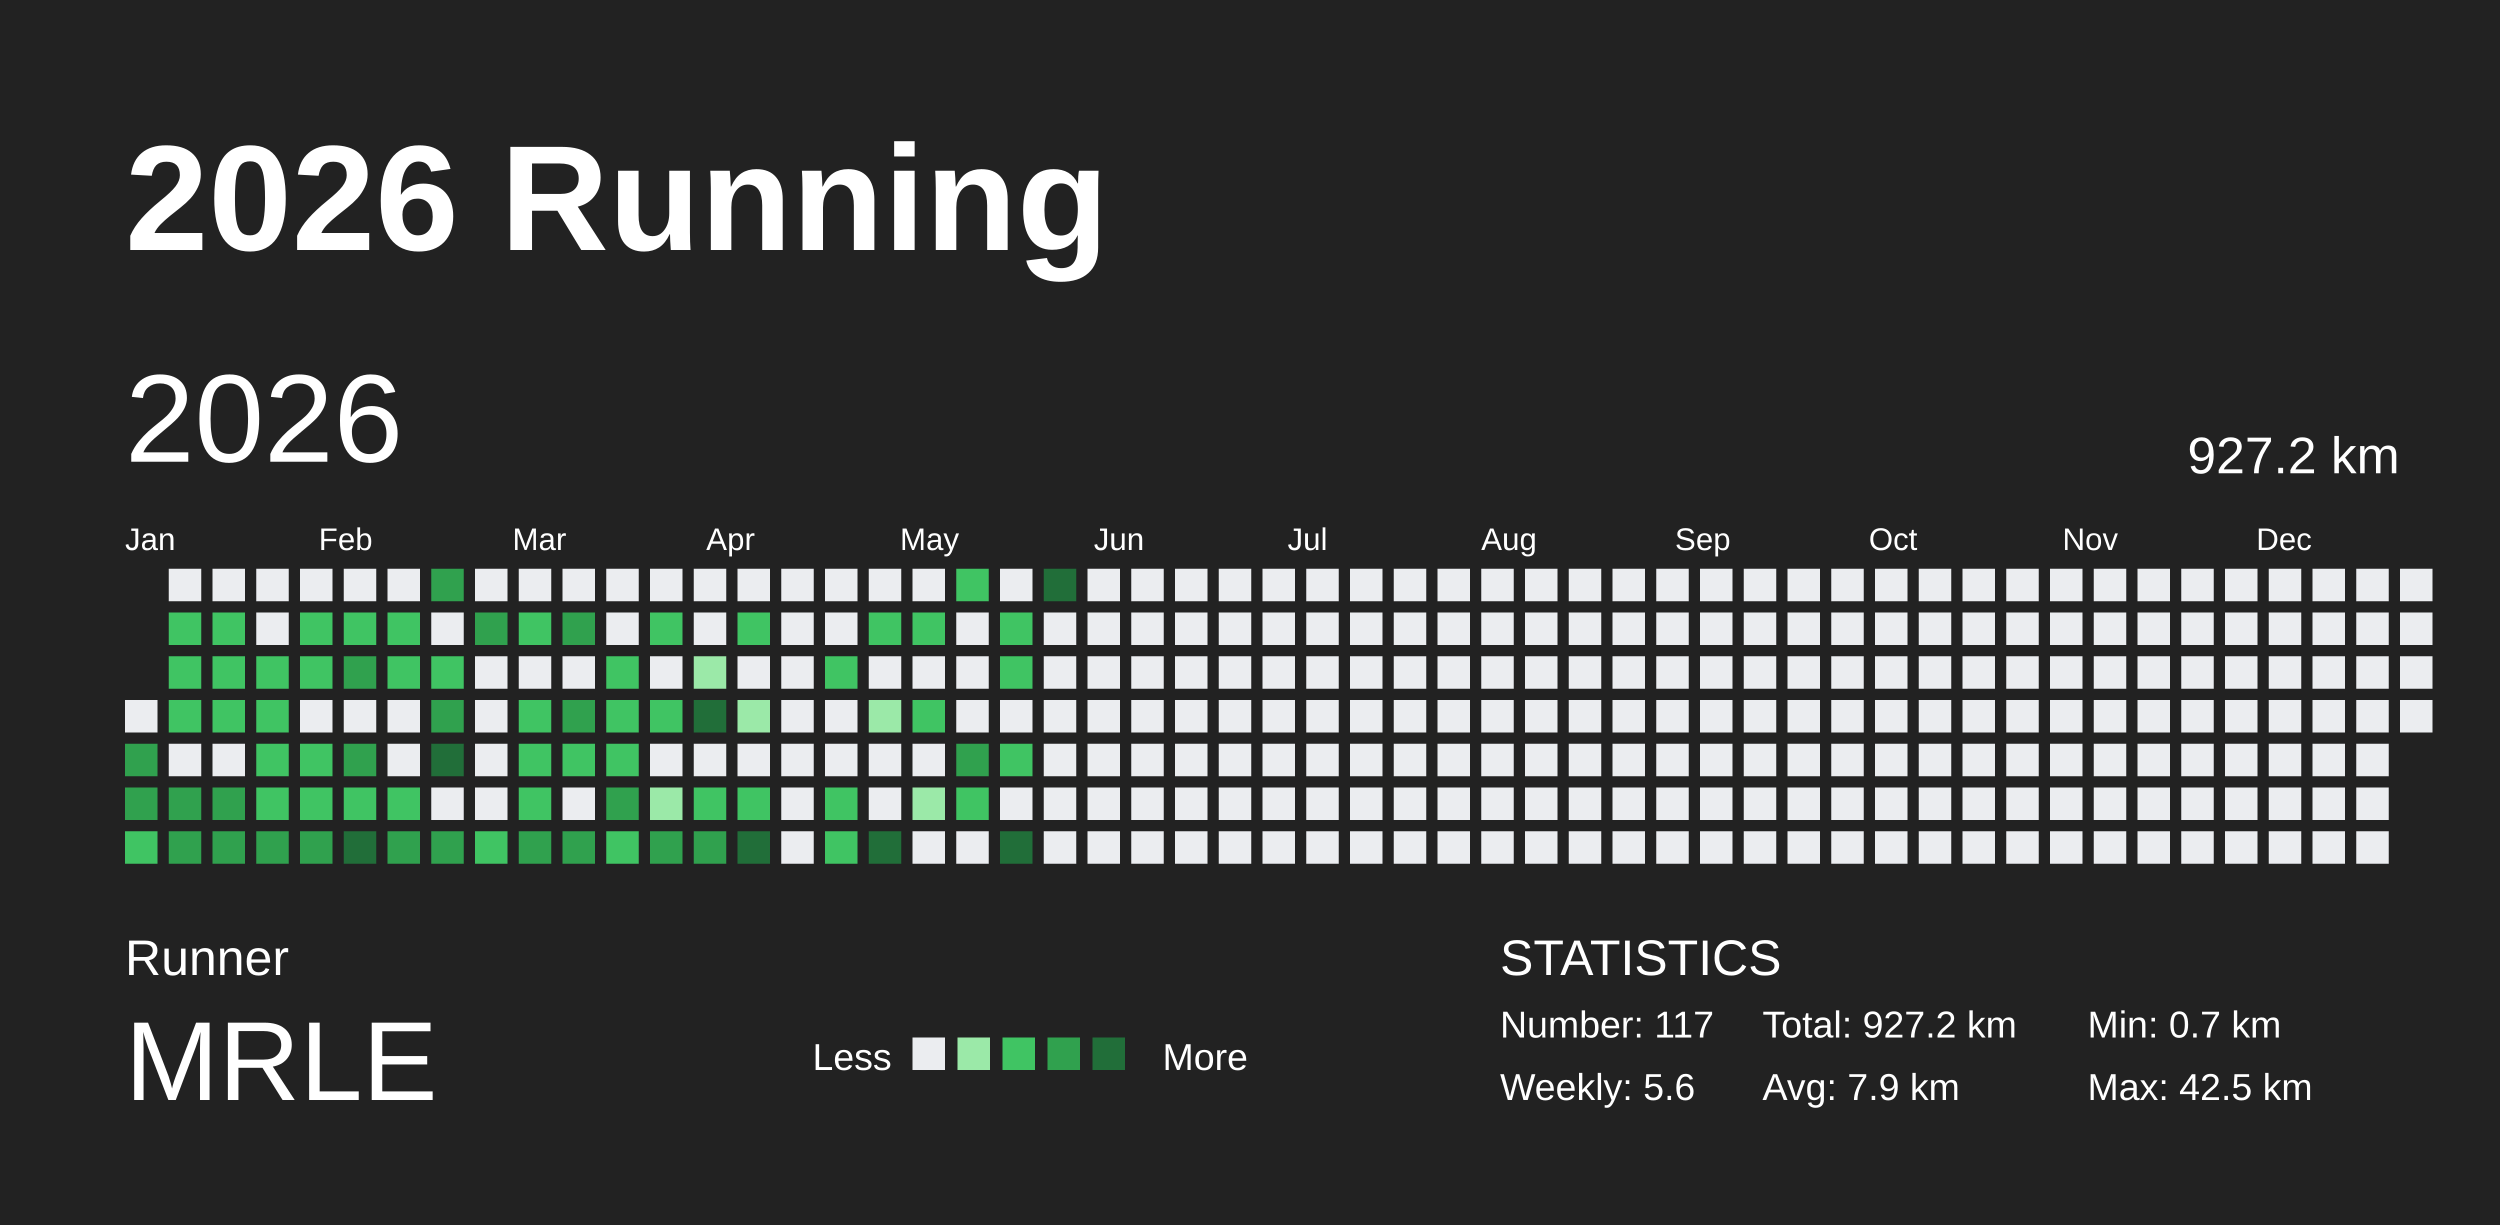
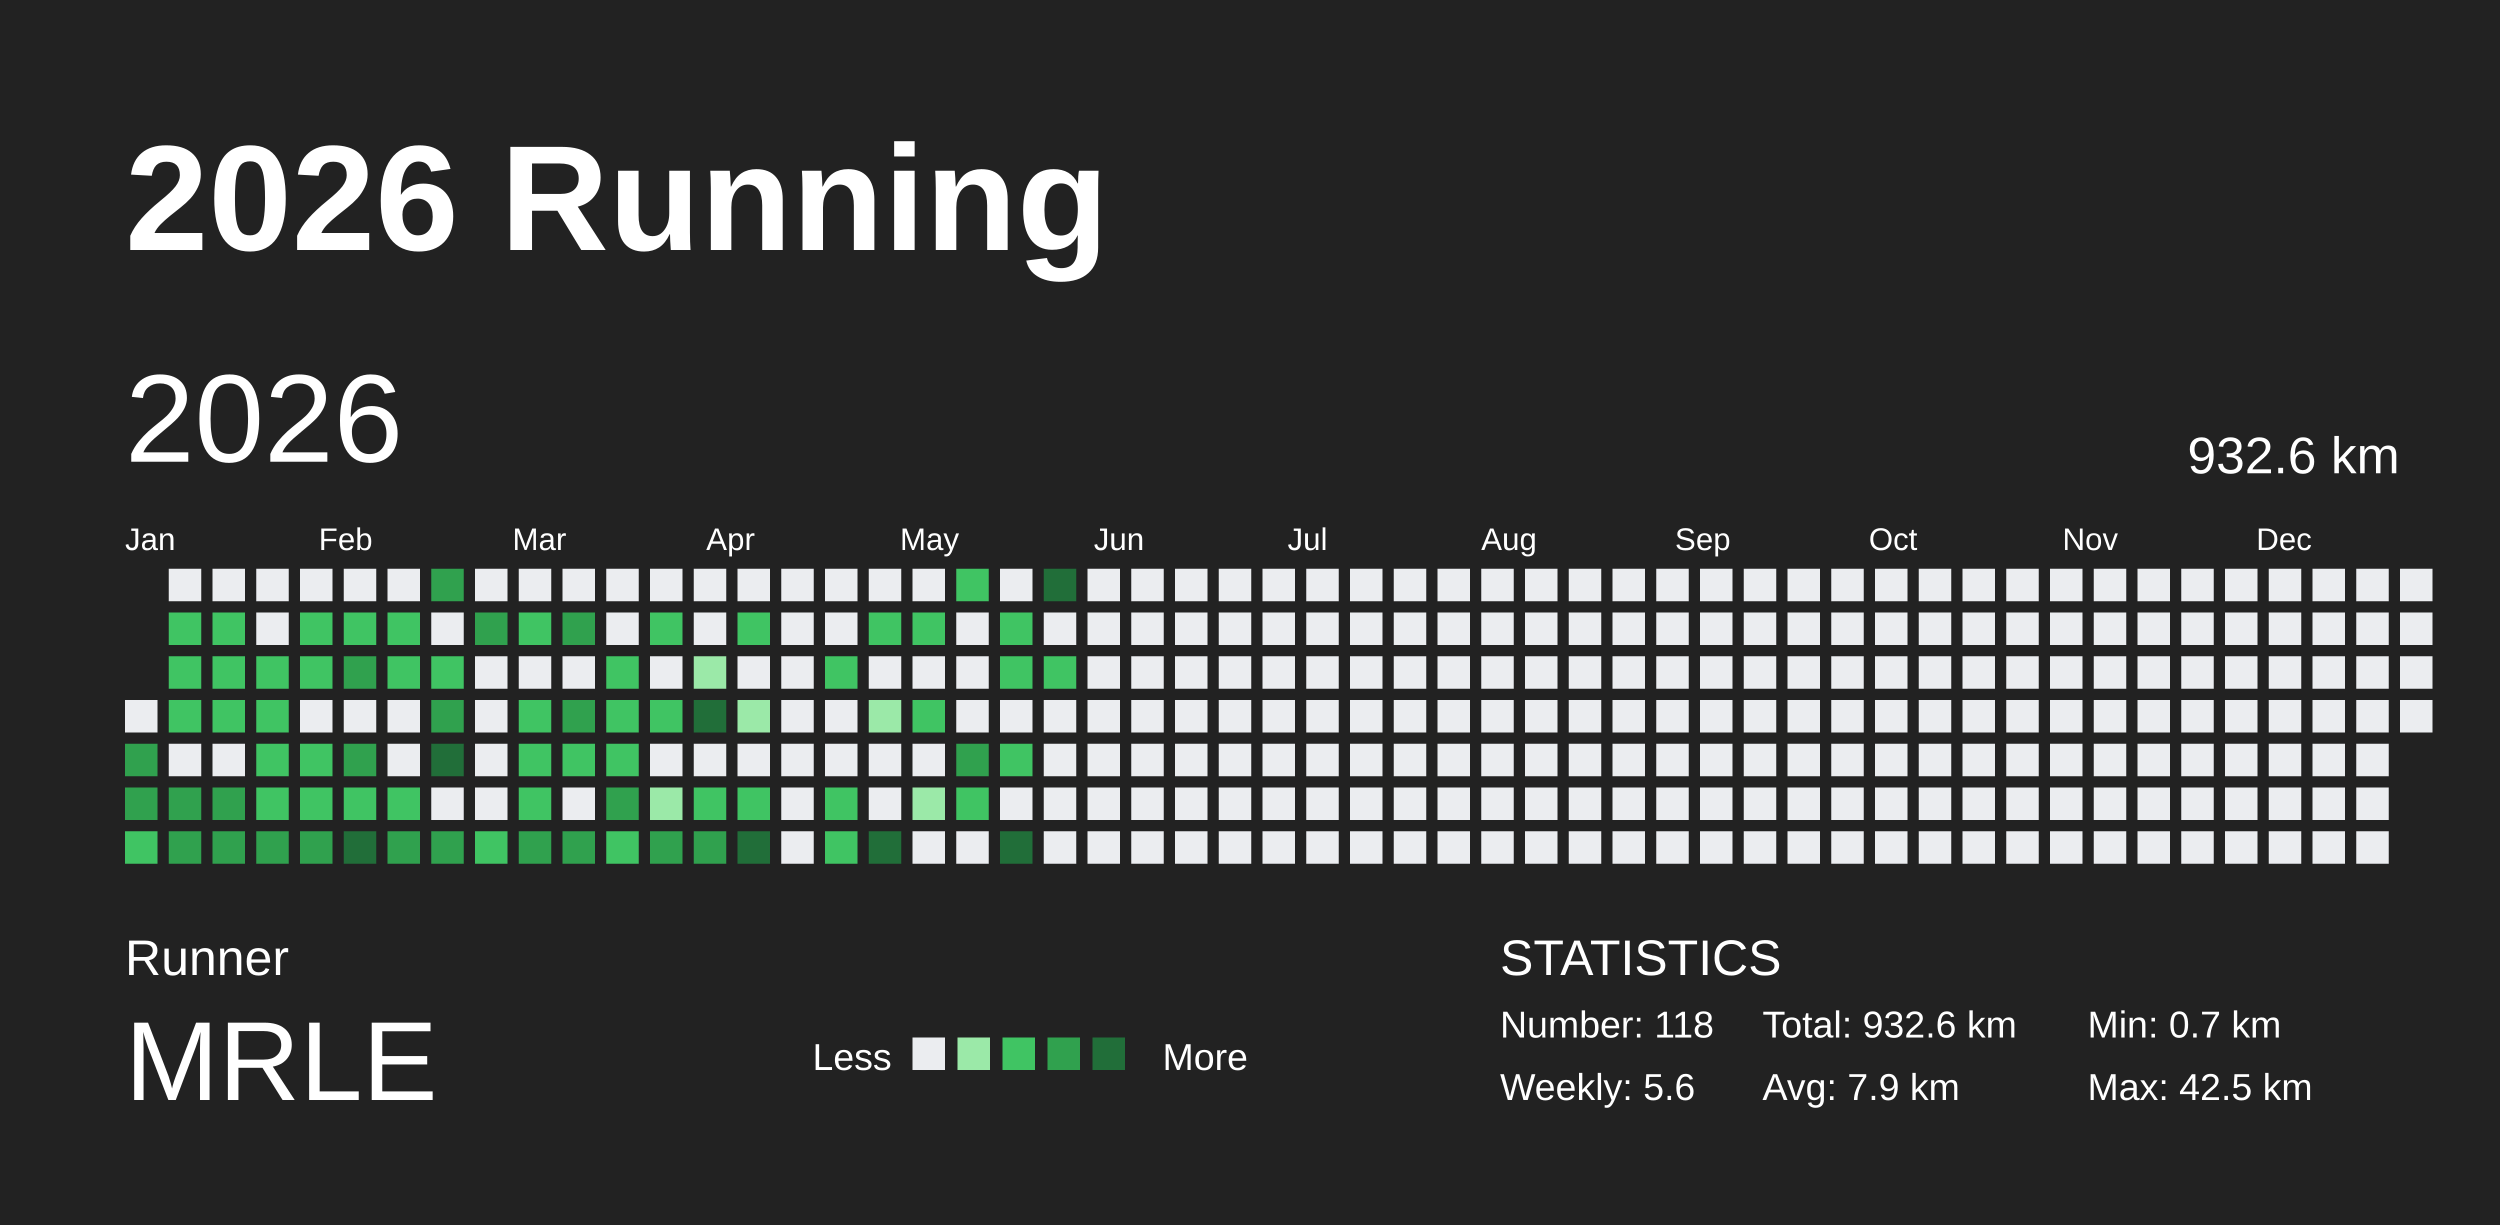
<svg xmlns="http://www.w3.org/2000/svg" baseProfile="full" height="98mm" version="1.1" viewBox="0,0,200,98" width="200mm">
  <defs />
  <rect fill="#222222" height="98" width="200" x="0" y="0" />
  <text fill="#FFFFFF" style="font-size:12px; font-family:Arial; font-weight:bold;" x="10" y="20">2026 Running</text>
  <text fill="#FFFFFF" style="font-size:4px; font-family:Arial" x="10" y="78">Runner</text>
  <text fill="#FFFFFF" style="font-size:9px; font-family:Arial" x="10" y="88">MRLE</text>
  <text fill="#FFFFFF" style="font-size:3px; font-family:Arial" x="65" y="85.6">Less</text>
  <rect fill="#ebedf0" height="2.6" width="2.6" x="73" y="83" />
  <rect fill="#9be9a8" height="2.6" width="2.6" x="76.6" y="83" />
  <rect fill="#40c463" height="2.6" width="2.6" x="80.2" y="83" />
  <rect fill="#30a14e" height="2.6" width="2.6" x="83.8" y="83" />
  <rect fill="#216e39" height="2.6" width="2.6" x="87.4" y="83" />
  <text fill="#FFFFFF" style="font-size:3px; font-family:Arial" x="93" y="85.6">More</text>
  <text fill="#FFFFFF" style="font-size:4px; font-family:Arial" x="120" y="78">STATISTICS</text>
-   <text fill="#FFFFFF" style="font-size:3px; font-family:Arial" x="120" y="83">Number: 117</text>
+   <text fill="#FFFFFF" style="font-size:3px; font-family:Arial" x="120" y="83">Number: 118</text>
  <text fill="#FFFFFF" style="font-size:3px; font-family:Arial" x="120" y="88">Weekly: 5.6</text>
-   <text fill="#FFFFFF" style="font-size:3px; font-family:Arial" x="141" y="83">Total: 927.2 km</text>
+   <text fill="#FFFFFF" style="font-size:3px; font-family:Arial" x="141" y="83">Total: 932.6 km</text>
  <text fill="#FFFFFF" style="font-size:3px; font-family:Arial" x="141" y="88">Avg: 7.9 km</text>
  <text fill="#FFFFFF" style="font-size:3px; font-family:Arial" x="167" y="83">Min: 0.7 km</text>
  <text fill="#FFFFFF" style="font-size:3px; font-family:Arial" x="167" y="88">Max: 42.5 km</text>
  <text dominant-baseline="hanging" fill="#FFFFFF" style="font-size:10.0px; font-family:Arial;" x="10" y="30">2026</text>
-   <text dominant-baseline="hanging" fill="#FFFFFF" style="font-size:4.125px; font-family:Arial;" x="175" y="35">927.2 km</text>
+   <text dominant-baseline="hanging" fill="#FFFFFF" style="font-size:4.125px; font-family:Arial;" x="175" y="35">932.6 km</text>
  <text fill="#FFFFFF" style="font-size:2.5px; font-family:Arial" x="10.0" y="44">Jan</text>
  <text fill="#FFFFFF" style="font-size:2.5px; font-family:Arial" x="25.5" y="44">Feb</text>
  <text fill="#FFFFFF" style="font-size:2.5px; font-family:Arial" x="41.0" y="44">Mar</text>
  <text fill="#FFFFFF" style="font-size:2.5px; font-family:Arial" x="56.5" y="44">Apr</text>
  <text fill="#FFFFFF" style="font-size:2.5px; font-family:Arial" x="72.0" y="44">May</text>
  <text fill="#FFFFFF" style="font-size:2.5px; font-family:Arial" x="87.5" y="44">Jun</text>
  <text fill="#FFFFFF" style="font-size:2.5px; font-family:Arial" x="103.0" y="44">Jul</text>
  <text fill="#FFFFFF" style="font-size:2.5px; font-family:Arial" x="118.5" y="44">Aug</text>
  <text fill="#FFFFFF" style="font-size:2.5px; font-family:Arial" x="134.0" y="44">Sep</text>
  <text fill="#FFFFFF" style="font-size:2.5px; font-family:Arial" x="149.5" y="44">Oct</text>
  <text fill="#FFFFFF" style="font-size:2.5px; font-family:Arial" x="165.0" y="44">Nov</text>
  <text fill="#FFFFFF" style="font-size:2.5px; font-family:Arial" x="180.5" y="44">Dec</text>
  <rect fill="#ebedf0" height="2.6" width="2.6" x="10.0" y="56.0" />
  <rect fill="#30a14e" height="2.6" width="2.6" x="10.0" y="59.5" />
  <rect fill="#30a14e" height="2.6" width="2.6" x="10.0" y="63.0" />
  <rect fill="#40c463" height="2.6" width="2.6" x="10.0" y="66.5" />
  <rect fill="#ebedf0" height="2.6" width="2.6" x="13.5" y="45.5" />
  <rect fill="#40c463" height="2.6" width="2.6" x="13.5" y="49.0" />
  <rect fill="#40c463" height="2.6" width="2.6" x="13.5" y="52.5" />
  <rect fill="#40c463" height="2.6" width="2.6" x="13.5" y="56.0" />
  <rect fill="#ebedf0" height="2.6" width="2.6" x="13.5" y="59.5" />
  <rect fill="#30a14e" height="2.6" width="2.6" x="13.5" y="63.0" />
  <rect fill="#30a14e" height="2.6" width="2.6" x="13.5" y="66.5" />
  <rect fill="#ebedf0" height="2.6" width="2.6" x="17.0" y="45.5" />
  <rect fill="#40c463" height="2.6" width="2.6" x="17.0" y="49.0" />
  <rect fill="#40c463" height="2.6" width="2.6" x="17.0" y="52.5" />
  <rect fill="#40c463" height="2.6" width="2.6" x="17.0" y="56.0" />
  <rect fill="#ebedf0" height="2.6" width="2.6" x="17.0" y="59.5" />
  <rect fill="#30a14e" height="2.6" width="2.6" x="17.0" y="63.0" />
  <rect fill="#30a14e" height="2.6" width="2.6" x="17.0" y="66.5" />
  <rect fill="#ebedf0" height="2.6" width="2.6" x="20.5" y="45.5" />
  <rect fill="#ebedf0" height="2.6" width="2.6" x="20.5" y="49.0" />
  <rect fill="#40c463" height="2.6" width="2.6" x="20.5" y="52.5" />
  <rect fill="#40c463" height="2.6" width="2.6" x="20.5" y="56.0" />
  <rect fill="#40c463" height="2.6" width="2.6" x="20.5" y="59.5" />
  <rect fill="#40c463" height="2.6" width="2.6" x="20.5" y="63.0" />
  <rect fill="#30a14e" height="2.6" width="2.6" x="20.5" y="66.5" />
  <rect fill="#ebedf0" height="2.6" width="2.6" x="24.0" y="45.5" />
  <rect fill="#40c463" height="2.6" width="2.6" x="24.0" y="49.0" />
  <rect fill="#40c463" height="2.6" width="2.6" x="24.0" y="52.5" />
  <rect fill="#ebedf0" height="2.6" width="2.6" x="24.0" y="56.0" />
  <rect fill="#40c463" height="2.6" width="2.6" x="24.0" y="59.5" />
  <rect fill="#40c463" height="2.6" width="2.6" x="24.0" y="63.0" />
  <rect fill="#30a14e" height="2.6" width="2.6" x="24.0" y="66.5" />
  <rect fill="#ebedf0" height="2.6" width="2.6" x="27.5" y="45.5" />
  <rect fill="#40c463" height="2.6" width="2.6" x="27.5" y="49.0" />
  <rect fill="#30a14e" height="2.6" width="2.6" x="27.5" y="52.5" />
  <rect fill="#ebedf0" height="2.6" width="2.6" x="27.5" y="56.0" />
  <rect fill="#30a14e" height="2.6" width="2.6" x="27.5" y="59.5" />
  <rect fill="#40c463" height="2.6" width="2.6" x="27.5" y="63.0" />
  <rect fill="#216e39" height="2.6" width="2.6" x="27.5" y="66.5" />
  <rect fill="#ebedf0" height="2.6" width="2.6" x="31.0" y="45.5" />
  <rect fill="#40c463" height="2.6" width="2.6" x="31.0" y="49.0" />
  <rect fill="#40c463" height="2.6" width="2.6" x="31.0" y="52.5" />
  <rect fill="#ebedf0" height="2.6" width="2.6" x="31.0" y="56.0" />
  <rect fill="#ebedf0" height="2.6" width="2.6" x="31.0" y="59.5" />
  <rect fill="#40c463" height="2.6" width="2.6" x="31.0" y="63.0" />
  <rect fill="#30a14e" height="2.6" width="2.6" x="31.0" y="66.5" />
  <rect fill="#30a14e" height="2.6" width="2.6" x="34.5" y="45.5" />
  <rect fill="#ebedf0" height="2.6" width="2.6" x="34.5" y="49.0" />
  <rect fill="#40c463" height="2.6" width="2.6" x="34.5" y="52.5" />
  <rect fill="#30a14e" height="2.6" width="2.6" x="34.5" y="56.0" />
  <rect fill="#216e39" height="2.6" width="2.6" x="34.5" y="59.5" />
  <rect fill="#ebedf0" height="2.6" width="2.6" x="34.5" y="63.0" />
  <rect fill="#30a14e" height="2.6" width="2.6" x="34.5" y="66.5" />
  <rect fill="#ebedf0" height="2.6" width="2.6" x="38.0" y="45.5" />
  <rect fill="#30a14e" height="2.6" width="2.6" x="38.0" y="49.0" />
  <rect fill="#ebedf0" height="2.6" width="2.6" x="38.0" y="52.5" />
  <rect fill="#ebedf0" height="2.6" width="2.6" x="38.0" y="56.0" />
  <rect fill="#ebedf0" height="2.6" width="2.6" x="38.0" y="59.5" />
  <rect fill="#ebedf0" height="2.6" width="2.6" x="38.0" y="63.0" />
  <rect fill="#40c463" height="2.6" width="2.6" x="38.0" y="66.5" />
  <rect fill="#ebedf0" height="2.6" width="2.6" x="41.5" y="45.5" />
  <rect fill="#40c463" height="2.6" width="2.6" x="41.5" y="49.0" />
  <rect fill="#ebedf0" height="2.6" width="2.6" x="41.5" y="52.5" />
  <rect fill="#40c463" height="2.6" width="2.6" x="41.5" y="56.0" />
  <rect fill="#40c463" height="2.6" width="2.6" x="41.5" y="59.5" />
  <rect fill="#40c463" height="2.6" width="2.6" x="41.5" y="63.0" />
  <rect fill="#30a14e" height="2.6" width="2.6" x="41.5" y="66.5" />
  <rect fill="#ebedf0" height="2.6" width="2.6" x="45.0" y="45.5" />
  <rect fill="#30a14e" height="2.6" width="2.6" x="45.0" y="49.0" />
  <rect fill="#ebedf0" height="2.6" width="2.6" x="45.0" y="52.5" />
  <rect fill="#30a14e" height="2.6" width="2.6" x="45.0" y="56.0" />
  <rect fill="#40c463" height="2.6" width="2.6" x="45.0" y="59.5" />
  <rect fill="#ebedf0" height="2.6" width="2.6" x="45.0" y="63.0" />
  <rect fill="#30a14e" height="2.6" width="2.6" x="45.0" y="66.5" />
  <rect fill="#ebedf0" height="2.6" width="2.6" x="48.5" y="45.5" />
  <rect fill="#ebedf0" height="2.6" width="2.6" x="48.5" y="49.0" />
  <rect fill="#40c463" height="2.6" width="2.6" x="48.5" y="52.5" />
  <rect fill="#40c463" height="2.6" width="2.6" x="48.5" y="56.0" />
  <rect fill="#40c463" height="2.6" width="2.6" x="48.5" y="59.5" />
  <rect fill="#30a14e" height="2.6" width="2.6" x="48.5" y="63.0" />
  <rect fill="#40c463" height="2.6" width="2.6" x="48.5" y="66.5" />
  <rect fill="#ebedf0" height="2.6" width="2.6" x="52.0" y="45.5" />
  <rect fill="#40c463" height="2.6" width="2.6" x="52.0" y="49.0" />
  <rect fill="#ebedf0" height="2.6" width="2.6" x="52.0" y="52.5" />
  <rect fill="#40c463" height="2.6" width="2.6" x="52.0" y="56.0" />
  <rect fill="#ebedf0" height="2.6" width="2.6" x="52.0" y="59.5" />
  <rect fill="#9be9a8" height="2.6" width="2.6" x="52.0" y="63.0" />
  <rect fill="#30a14e" height="2.6" width="2.6" x="52.0" y="66.5" />
  <rect fill="#ebedf0" height="2.6" width="2.6" x="55.5" y="45.5" />
  <rect fill="#ebedf0" height="2.6" width="2.6" x="55.5" y="49.0" />
  <rect fill="#9be9a8" height="2.6" width="2.6" x="55.5" y="52.5" />
  <rect fill="#216e39" height="2.6" width="2.6" x="55.5" y="56.0" />
  <rect fill="#ebedf0" height="2.6" width="2.6" x="55.5" y="59.5" />
  <rect fill="#40c463" height="2.6" width="2.6" x="55.5" y="63.0" />
  <rect fill="#30a14e" height="2.6" width="2.6" x="55.5" y="66.5" />
  <rect fill="#ebedf0" height="2.6" width="2.6" x="59.0" y="45.5" />
  <rect fill="#40c463" height="2.6" width="2.6" x="59.0" y="49.0" />
  <rect fill="#ebedf0" height="2.6" width="2.6" x="59.0" y="52.5" />
  <rect fill="#9be9a8" height="2.6" width="2.6" x="59.0" y="56.0" />
  <rect fill="#ebedf0" height="2.6" width="2.6" x="59.0" y="59.5" />
  <rect fill="#40c463" height="2.6" width="2.6" x="59.0" y="63.0" />
  <rect fill="#216e39" height="2.6" width="2.6" x="59.0" y="66.5" />
  <rect fill="#ebedf0" height="2.6" width="2.6" x="62.5" y="45.5" />
  <rect fill="#ebedf0" height="2.6" width="2.6" x="62.5" y="49.0" />
  <rect fill="#ebedf0" height="2.6" width="2.6" x="62.5" y="52.5" />
  <rect fill="#ebedf0" height="2.6" width="2.6" x="62.5" y="56.0" />
  <rect fill="#ebedf0" height="2.6" width="2.6" x="62.5" y="59.5" />
  <rect fill="#ebedf0" height="2.6" width="2.6" x="62.5" y="63.0" />
  <rect fill="#ebedf0" height="2.6" width="2.6" x="62.5" y="66.5" />
  <rect fill="#ebedf0" height="2.6" width="2.6" x="66.0" y="45.5" />
  <rect fill="#ebedf0" height="2.6" width="2.6" x="66.0" y="49.0" />
  <rect fill="#40c463" height="2.6" width="2.6" x="66.0" y="52.5" />
  <rect fill="#ebedf0" height="2.6" width="2.6" x="66.0" y="56.0" />
  <rect fill="#ebedf0" height="2.6" width="2.6" x="66.0" y="59.5" />
  <rect fill="#40c463" height="2.6" width="2.6" x="66.0" y="63.0" />
  <rect fill="#40c463" height="2.6" width="2.6" x="66.0" y="66.5" />
  <rect fill="#ebedf0" height="2.6" width="2.6" x="69.5" y="45.5" />
  <rect fill="#40c463" height="2.6" width="2.6" x="69.5" y="49.0" />
  <rect fill="#ebedf0" height="2.6" width="2.6" x="69.5" y="52.5" />
  <rect fill="#9be9a8" height="2.6" width="2.6" x="69.5" y="56.0" />
  <rect fill="#ebedf0" height="2.6" width="2.6" x="69.5" y="59.5" />
  <rect fill="#ebedf0" height="2.6" width="2.6" x="69.5" y="63.0" />
  <rect fill="#216e39" height="2.6" width="2.6" x="69.5" y="66.5" />
  <rect fill="#ebedf0" height="2.6" width="2.6" x="73.0" y="45.5" />
  <rect fill="#40c463" height="2.6" width="2.6" x="73.0" y="49.0" />
  <rect fill="#ebedf0" height="2.6" width="2.6" x="73.0" y="52.5" />
  <rect fill="#40c463" height="2.6" width="2.6" x="73.0" y="56.0" />
  <rect fill="#ebedf0" height="2.6" width="2.6" x="73.0" y="59.5" />
  <rect fill="#9be9a8" height="2.6" width="2.6" x="73.0" y="63.0" />
  <rect fill="#ebedf0" height="2.6" width="2.6" x="73.0" y="66.5" />
  <rect fill="#40c463" height="2.6" width="2.6" x="76.5" y="45.5" />
  <rect fill="#ebedf0" height="2.6" width="2.6" x="76.5" y="49.0" />
  <rect fill="#ebedf0" height="2.6" width="2.6" x="76.5" y="52.5" />
  <rect fill="#ebedf0" height="2.6" width="2.6" x="76.5" y="56.0" />
  <rect fill="#30a14e" height="2.6" width="2.6" x="76.5" y="59.5" />
  <rect fill="#40c463" height="2.6" width="2.6" x="76.5" y="63.0" />
  <rect fill="#ebedf0" height="2.6" width="2.6" x="76.5" y="66.5" />
  <rect fill="#ebedf0" height="2.6" width="2.6" x="80.0" y="45.5" />
  <rect fill="#40c463" height="2.6" width="2.6" x="80.0" y="49.0" />
  <rect fill="#40c463" height="2.6" width="2.6" x="80.0" y="52.5" />
  <rect fill="#ebedf0" height="2.6" width="2.6" x="80.0" y="56.0" />
  <rect fill="#40c463" height="2.6" width="2.6" x="80.0" y="59.5" />
  <rect fill="#ebedf0" height="2.6" width="2.6" x="80.0" y="63.0" />
  <rect fill="#216e39" height="2.6" width="2.6" x="80.0" y="66.5" />
  <rect fill="#216e39" height="2.6" width="2.6" x="83.5" y="45.5" />
  <rect fill="#ebedf0" height="2.6" width="2.6" x="83.5" y="49.0" />
-   <rect fill="#ebedf0" height="2.6" width="2.6" x="83.5" y="52.5" />
+   <rect fill="#40c463" height="2.6" width="2.6" x="83.5" y="52.5" />
  <rect fill="#ebedf0" height="2.6" width="2.6" x="83.5" y="56.0" />
  <rect fill="#ebedf0" height="2.6" width="2.6" x="83.5" y="59.5" />
  <rect fill="#ebedf0" height="2.6" width="2.6" x="83.5" y="63.0" />
  <rect fill="#ebedf0" height="2.6" width="2.6" x="83.5" y="66.5" />
  <rect fill="#ebedf0" height="2.6" width="2.6" x="87.0" y="45.5" />
  <rect fill="#ebedf0" height="2.6" width="2.6" x="87.0" y="49.0" />
  <rect fill="#ebedf0" height="2.6" width="2.6" x="87.0" y="52.5" />
  <rect fill="#ebedf0" height="2.6" width="2.6" x="87.0" y="56.0" />
  <rect fill="#ebedf0" height="2.6" width="2.6" x="87.0" y="59.5" />
  <rect fill="#ebedf0" height="2.6" width="2.6" x="87.0" y="63.0" />
  <rect fill="#ebedf0" height="2.6" width="2.6" x="87.0" y="66.5" />
  <rect fill="#ebedf0" height="2.6" width="2.6" x="90.5" y="45.5" />
  <rect fill="#ebedf0" height="2.6" width="2.6" x="90.5" y="49.0" />
  <rect fill="#ebedf0" height="2.6" width="2.6" x="90.5" y="52.5" />
  <rect fill="#ebedf0" height="2.6" width="2.6" x="90.5" y="56.0" />
  <rect fill="#ebedf0" height="2.6" width="2.6" x="90.5" y="59.5" />
  <rect fill="#ebedf0" height="2.6" width="2.6" x="90.5" y="63.0" />
  <rect fill="#ebedf0" height="2.6" width="2.6" x="90.5" y="66.5" />
  <rect fill="#ebedf0" height="2.6" width="2.6" x="94.0" y="45.5" />
  <rect fill="#ebedf0" height="2.6" width="2.6" x="94.0" y="49.0" />
  <rect fill="#ebedf0" height="2.6" width="2.6" x="94.0" y="52.5" />
  <rect fill="#ebedf0" height="2.6" width="2.6" x="94.0" y="56.0" />
  <rect fill="#ebedf0" height="2.6" width="2.6" x="94.0" y="59.5" />
  <rect fill="#ebedf0" height="2.6" width="2.6" x="94.0" y="63.0" />
  <rect fill="#ebedf0" height="2.6" width="2.6" x="94.0" y="66.5" />
  <rect fill="#ebedf0" height="2.6" width="2.6" x="97.5" y="45.5" />
  <rect fill="#ebedf0" height="2.6" width="2.6" x="97.5" y="49.0" />
  <rect fill="#ebedf0" height="2.6" width="2.6" x="97.5" y="52.5" />
  <rect fill="#ebedf0" height="2.6" width="2.6" x="97.5" y="56.0" />
  <rect fill="#ebedf0" height="2.6" width="2.6" x="97.5" y="59.5" />
  <rect fill="#ebedf0" height="2.6" width="2.6" x="97.5" y="63.0" />
  <rect fill="#ebedf0" height="2.6" width="2.6" x="97.5" y="66.5" />
  <rect fill="#ebedf0" height="2.6" width="2.6" x="101.0" y="45.5" />
  <rect fill="#ebedf0" height="2.6" width="2.6" x="101.0" y="49.0" />
  <rect fill="#ebedf0" height="2.6" width="2.6" x="101.0" y="52.5" />
  <rect fill="#ebedf0" height="2.6" width="2.6" x="101.0" y="56.0" />
  <rect fill="#ebedf0" height="2.6" width="2.6" x="101.0" y="59.5" />
  <rect fill="#ebedf0" height="2.6" width="2.6" x="101.0" y="63.0" />
  <rect fill="#ebedf0" height="2.6" width="2.6" x="101.0" y="66.5" />
  <rect fill="#ebedf0" height="2.6" width="2.6" x="104.5" y="45.5" />
  <rect fill="#ebedf0" height="2.6" width="2.6" x="104.5" y="49.0" />
  <rect fill="#ebedf0" height="2.6" width="2.6" x="104.5" y="52.5" />
  <rect fill="#ebedf0" height="2.6" width="2.6" x="104.5" y="56.0" />
  <rect fill="#ebedf0" height="2.6" width="2.6" x="104.5" y="59.5" />
  <rect fill="#ebedf0" height="2.6" width="2.6" x="104.5" y="63.0" />
  <rect fill="#ebedf0" height="2.6" width="2.6" x="104.5" y="66.5" />
  <rect fill="#ebedf0" height="2.6" width="2.6" x="108.0" y="45.5" />
  <rect fill="#ebedf0" height="2.6" width="2.6" x="108.0" y="49.0" />
  <rect fill="#ebedf0" height="2.6" width="2.6" x="108.0" y="52.5" />
  <rect fill="#ebedf0" height="2.6" width="2.6" x="108.0" y="56.0" />
  <rect fill="#ebedf0" height="2.6" width="2.6" x="108.0" y="59.5" />
  <rect fill="#ebedf0" height="2.6" width="2.6" x="108.0" y="63.0" />
  <rect fill="#ebedf0" height="2.6" width="2.6" x="108.0" y="66.5" />
  <rect fill="#ebedf0" height="2.6" width="2.6" x="111.5" y="45.5" />
  <rect fill="#ebedf0" height="2.6" width="2.6" x="111.5" y="49.0" />
  <rect fill="#ebedf0" height="2.6" width="2.6" x="111.5" y="52.5" />
  <rect fill="#ebedf0" height="2.6" width="2.6" x="111.5" y="56.0" />
  <rect fill="#ebedf0" height="2.6" width="2.6" x="111.5" y="59.5" />
  <rect fill="#ebedf0" height="2.6" width="2.6" x="111.5" y="63.0" />
  <rect fill="#ebedf0" height="2.6" width="2.6" x="111.5" y="66.5" />
  <rect fill="#ebedf0" height="2.6" width="2.6" x="115.0" y="45.5" />
  <rect fill="#ebedf0" height="2.6" width="2.6" x="115.0" y="49.0" />
  <rect fill="#ebedf0" height="2.6" width="2.6" x="115.0" y="52.5" />
  <rect fill="#ebedf0" height="2.6" width="2.6" x="115.0" y="56.0" />
  <rect fill="#ebedf0" height="2.6" width="2.6" x="115.0" y="59.5" />
  <rect fill="#ebedf0" height="2.6" width="2.6" x="115.0" y="63.0" />
  <rect fill="#ebedf0" height="2.6" width="2.6" x="115.0" y="66.5" />
  <rect fill="#ebedf0" height="2.6" width="2.6" x="118.5" y="45.5" />
  <rect fill="#ebedf0" height="2.6" width="2.6" x="118.5" y="49.0" />
  <rect fill="#ebedf0" height="2.6" width="2.6" x="118.5" y="52.5" />
  <rect fill="#ebedf0" height="2.6" width="2.6" x="118.5" y="56.0" />
  <rect fill="#ebedf0" height="2.6" width="2.6" x="118.5" y="59.5" />
  <rect fill="#ebedf0" height="2.6" width="2.6" x="118.5" y="63.0" />
  <rect fill="#ebedf0" height="2.6" width="2.6" x="118.5" y="66.5" />
  <rect fill="#ebedf0" height="2.6" width="2.6" x="122.0" y="45.5" />
  <rect fill="#ebedf0" height="2.6" width="2.6" x="122.0" y="49.0" />
  <rect fill="#ebedf0" height="2.6" width="2.6" x="122.0" y="52.5" />
  <rect fill="#ebedf0" height="2.6" width="2.6" x="122.0" y="56.0" />
  <rect fill="#ebedf0" height="2.6" width="2.6" x="122.0" y="59.5" />
  <rect fill="#ebedf0" height="2.6" width="2.6" x="122.0" y="63.0" />
  <rect fill="#ebedf0" height="2.6" width="2.6" x="122.0" y="66.5" />
  <rect fill="#ebedf0" height="2.6" width="2.6" x="125.5" y="45.5" />
  <rect fill="#ebedf0" height="2.6" width="2.6" x="125.5" y="49.0" />
  <rect fill="#ebedf0" height="2.6" width="2.6" x="125.5" y="52.5" />
  <rect fill="#ebedf0" height="2.6" width="2.6" x="125.5" y="56.0" />
  <rect fill="#ebedf0" height="2.6" width="2.6" x="125.5" y="59.5" />
  <rect fill="#ebedf0" height="2.6" width="2.6" x="125.5" y="63.0" />
  <rect fill="#ebedf0" height="2.6" width="2.6" x="125.5" y="66.5" />
  <rect fill="#ebedf0" height="2.6" width="2.6" x="129.0" y="45.5" />
  <rect fill="#ebedf0" height="2.6" width="2.6" x="129.0" y="49.0" />
  <rect fill="#ebedf0" height="2.6" width="2.6" x="129.0" y="52.5" />
  <rect fill="#ebedf0" height="2.6" width="2.6" x="129.0" y="56.0" />
  <rect fill="#ebedf0" height="2.6" width="2.6" x="129.0" y="59.5" />
  <rect fill="#ebedf0" height="2.6" width="2.6" x="129.0" y="63.0" />
  <rect fill="#ebedf0" height="2.6" width="2.6" x="129.0" y="66.5" />
  <rect fill="#ebedf0" height="2.6" width="2.6" x="132.5" y="45.5" />
  <rect fill="#ebedf0" height="2.6" width="2.6" x="132.5" y="49.0" />
  <rect fill="#ebedf0" height="2.6" width="2.6" x="132.5" y="52.5" />
  <rect fill="#ebedf0" height="2.6" width="2.6" x="132.5" y="56.0" />
  <rect fill="#ebedf0" height="2.6" width="2.6" x="132.5" y="59.5" />
  <rect fill="#ebedf0" height="2.6" width="2.6" x="132.5" y="63.0" />
  <rect fill="#ebedf0" height="2.6" width="2.6" x="132.5" y="66.5" />
  <rect fill="#ebedf0" height="2.6" width="2.6" x="136.0" y="45.5" />
  <rect fill="#ebedf0" height="2.6" width="2.6" x="136.0" y="49.0" />
  <rect fill="#ebedf0" height="2.6" width="2.6" x="136.0" y="52.5" />
  <rect fill="#ebedf0" height="2.6" width="2.6" x="136.0" y="56.0" />
  <rect fill="#ebedf0" height="2.6" width="2.6" x="136.0" y="59.5" />
  <rect fill="#ebedf0" height="2.6" width="2.6" x="136.0" y="63.0" />
  <rect fill="#ebedf0" height="2.6" width="2.6" x="136.0" y="66.5" />
  <rect fill="#ebedf0" height="2.6" width="2.6" x="139.5" y="45.5" />
  <rect fill="#ebedf0" height="2.6" width="2.6" x="139.5" y="49.0" />
  <rect fill="#ebedf0" height="2.6" width="2.6" x="139.5" y="52.5" />
  <rect fill="#ebedf0" height="2.6" width="2.6" x="139.5" y="56.0" />
  <rect fill="#ebedf0" height="2.6" width="2.6" x="139.5" y="59.5" />
  <rect fill="#ebedf0" height="2.6" width="2.6" x="139.5" y="63.0" />
  <rect fill="#ebedf0" height="2.6" width="2.6" x="139.5" y="66.5" />
  <rect fill="#ebedf0" height="2.6" width="2.6" x="143.0" y="45.5" />
  <rect fill="#ebedf0" height="2.6" width="2.6" x="143.0" y="49.0" />
  <rect fill="#ebedf0" height="2.6" width="2.6" x="143.0" y="52.5" />
  <rect fill="#ebedf0" height="2.6" width="2.6" x="143.0" y="56.0" />
  <rect fill="#ebedf0" height="2.6" width="2.6" x="143.0" y="59.5" />
  <rect fill="#ebedf0" height="2.6" width="2.6" x="143.0" y="63.0" />
  <rect fill="#ebedf0" height="2.6" width="2.6" x="143.0" y="66.5" />
  <rect fill="#ebedf0" height="2.6" width="2.6" x="146.5" y="45.5" />
  <rect fill="#ebedf0" height="2.6" width="2.6" x="146.5" y="49.0" />
  <rect fill="#ebedf0" height="2.6" width="2.6" x="146.5" y="52.5" />
  <rect fill="#ebedf0" height="2.6" width="2.6" x="146.5" y="56.0" />
  <rect fill="#ebedf0" height="2.6" width="2.6" x="146.5" y="59.5" />
  <rect fill="#ebedf0" height="2.6" width="2.6" x="146.5" y="63.0" />
  <rect fill="#ebedf0" height="2.6" width="2.6" x="146.5" y="66.5" />
  <rect fill="#ebedf0" height="2.6" width="2.6" x="150.0" y="45.5" />
  <rect fill="#ebedf0" height="2.6" width="2.6" x="150.0" y="49.0" />
  <rect fill="#ebedf0" height="2.6" width="2.6" x="150.0" y="52.5" />
  <rect fill="#ebedf0" height="2.6" width="2.6" x="150.0" y="56.0" />
  <rect fill="#ebedf0" height="2.6" width="2.6" x="150.0" y="59.5" />
  <rect fill="#ebedf0" height="2.6" width="2.6" x="150.0" y="63.0" />
  <rect fill="#ebedf0" height="2.6" width="2.6" x="150.0" y="66.5" />
  <rect fill="#ebedf0" height="2.6" width="2.6" x="153.5" y="45.5" />
  <rect fill="#ebedf0" height="2.6" width="2.6" x="153.5" y="49.0" />
  <rect fill="#ebedf0" height="2.6" width="2.6" x="153.5" y="52.5" />
  <rect fill="#ebedf0" height="2.6" width="2.6" x="153.5" y="56.0" />
  <rect fill="#ebedf0" height="2.6" width="2.6" x="153.5" y="59.5" />
  <rect fill="#ebedf0" height="2.6" width="2.6" x="153.5" y="63.0" />
  <rect fill="#ebedf0" height="2.6" width="2.6" x="153.5" y="66.5" />
  <rect fill="#ebedf0" height="2.6" width="2.6" x="157.0" y="45.5" />
  <rect fill="#ebedf0" height="2.6" width="2.6" x="157.0" y="49.0" />
  <rect fill="#ebedf0" height="2.6" width="2.6" x="157.0" y="52.5" />
  <rect fill="#ebedf0" height="2.6" width="2.6" x="157.0" y="56.0" />
  <rect fill="#ebedf0" height="2.6" width="2.6" x="157.0" y="59.5" />
  <rect fill="#ebedf0" height="2.6" width="2.6" x="157.0" y="63.0" />
  <rect fill="#ebedf0" height="2.6" width="2.6" x="157.0" y="66.5" />
  <rect fill="#ebedf0" height="2.6" width="2.6" x="160.5" y="45.5" />
  <rect fill="#ebedf0" height="2.6" width="2.6" x="160.5" y="49.0" />
  <rect fill="#ebedf0" height="2.6" width="2.6" x="160.5" y="52.5" />
  <rect fill="#ebedf0" height="2.6" width="2.6" x="160.5" y="56.0" />
  <rect fill="#ebedf0" height="2.6" width="2.6" x="160.5" y="59.5" />
  <rect fill="#ebedf0" height="2.6" width="2.6" x="160.5" y="63.0" />
  <rect fill="#ebedf0" height="2.6" width="2.6" x="160.5" y="66.5" />
  <rect fill="#ebedf0" height="2.6" width="2.6" x="164.0" y="45.5" />
  <rect fill="#ebedf0" height="2.6" width="2.6" x="164.0" y="49.0" />
  <rect fill="#ebedf0" height="2.6" width="2.6" x="164.0" y="52.5" />
  <rect fill="#ebedf0" height="2.6" width="2.6" x="164.0" y="56.0" />
  <rect fill="#ebedf0" height="2.6" width="2.6" x="164.0" y="59.5" />
  <rect fill="#ebedf0" height="2.6" width="2.6" x="164.0" y="63.0" />
  <rect fill="#ebedf0" height="2.6" width="2.6" x="164.0" y="66.5" />
  <rect fill="#ebedf0" height="2.6" width="2.6" x="167.5" y="45.5" />
  <rect fill="#ebedf0" height="2.6" width="2.6" x="167.5" y="49.0" />
  <rect fill="#ebedf0" height="2.6" width="2.6" x="167.5" y="52.5" />
  <rect fill="#ebedf0" height="2.6" width="2.6" x="167.5" y="56.0" />
  <rect fill="#ebedf0" height="2.6" width="2.6" x="167.5" y="59.5" />
  <rect fill="#ebedf0" height="2.6" width="2.6" x="167.5" y="63.0" />
  <rect fill="#ebedf0" height="2.6" width="2.6" x="167.5" y="66.5" />
  <rect fill="#ebedf0" height="2.6" width="2.6" x="171.0" y="45.5" />
  <rect fill="#ebedf0" height="2.6" width="2.6" x="171.0" y="49.0" />
  <rect fill="#ebedf0" height="2.6" width="2.6" x="171.0" y="52.5" />
  <rect fill="#ebedf0" height="2.6" width="2.6" x="171.0" y="56.0" />
  <rect fill="#ebedf0" height="2.6" width="2.6" x="171.0" y="59.5" />
  <rect fill="#ebedf0" height="2.6" width="2.6" x="171.0" y="63.0" />
  <rect fill="#ebedf0" height="2.6" width="2.6" x="171.0" y="66.5" />
  <rect fill="#ebedf0" height="2.6" width="2.6" x="174.5" y="45.5" />
  <rect fill="#ebedf0" height="2.6" width="2.6" x="174.5" y="49.0" />
  <rect fill="#ebedf0" height="2.6" width="2.6" x="174.5" y="52.5" />
  <rect fill="#ebedf0" height="2.6" width="2.6" x="174.5" y="56.0" />
  <rect fill="#ebedf0" height="2.6" width="2.6" x="174.5" y="59.5" />
  <rect fill="#ebedf0" height="2.6" width="2.6" x="174.5" y="63.0" />
  <rect fill="#ebedf0" height="2.6" width="2.6" x="174.5" y="66.5" />
  <rect fill="#ebedf0" height="2.6" width="2.6" x="178.0" y="45.5" />
  <rect fill="#ebedf0" height="2.6" width="2.6" x="178.0" y="49.0" />
  <rect fill="#ebedf0" height="2.6" width="2.6" x="178.0" y="52.5" />
  <rect fill="#ebedf0" height="2.6" width="2.6" x="178.0" y="56.0" />
  <rect fill="#ebedf0" height="2.6" width="2.6" x="178.0" y="59.5" />
  <rect fill="#ebedf0" height="2.6" width="2.6" x="178.0" y="63.0" />
  <rect fill="#ebedf0" height="2.6" width="2.6" x="178.0" y="66.5" />
  <rect fill="#ebedf0" height="2.6" width="2.6" x="181.5" y="45.5" />
  <rect fill="#ebedf0" height="2.6" width="2.6" x="181.5" y="49.0" />
  <rect fill="#ebedf0" height="2.6" width="2.6" x="181.5" y="52.5" />
  <rect fill="#ebedf0" height="2.6" width="2.6" x="181.5" y="56.0" />
  <rect fill="#ebedf0" height="2.6" width="2.6" x="181.5" y="59.5" />
  <rect fill="#ebedf0" height="2.6" width="2.6" x="181.5" y="63.0" />
  <rect fill="#ebedf0" height="2.6" width="2.6" x="181.5" y="66.5" />
  <rect fill="#ebedf0" height="2.6" width="2.6" x="185.0" y="45.5" />
  <rect fill="#ebedf0" height="2.6" width="2.6" x="185.0" y="49.0" />
  <rect fill="#ebedf0" height="2.6" width="2.6" x="185.0" y="52.5" />
  <rect fill="#ebedf0" height="2.6" width="2.6" x="185.0" y="56.0" />
  <rect fill="#ebedf0" height="2.6" width="2.6" x="185.0" y="59.5" />
  <rect fill="#ebedf0" height="2.6" width="2.6" x="185.0" y="63.0" />
  <rect fill="#ebedf0" height="2.6" width="2.6" x="185.0" y="66.5" />
  <rect fill="#ebedf0" height="2.6" width="2.6" x="188.5" y="45.5" />
  <rect fill="#ebedf0" height="2.6" width="2.6" x="188.5" y="49.0" />
  <rect fill="#ebedf0" height="2.6" width="2.6" x="188.5" y="52.5" />
  <rect fill="#ebedf0" height="2.6" width="2.6" x="188.5" y="56.0" />
  <rect fill="#ebedf0" height="2.6" width="2.6" x="188.5" y="59.5" />
  <rect fill="#ebedf0" height="2.6" width="2.6" x="188.5" y="63.0" />
  <rect fill="#ebedf0" height="2.6" width="2.6" x="188.5" y="66.5" />
  <rect fill="#ebedf0" height="2.6" width="2.6" x="192.0" y="45.5" />
  <rect fill="#ebedf0" height="2.6" width="2.6" x="192.0" y="49.0" />
  <rect fill="#ebedf0" height="2.6" width="2.6" x="192.0" y="52.5" />
  <rect fill="#ebedf0" height="2.6" width="2.6" x="192.0" y="56.0" />
</svg>
